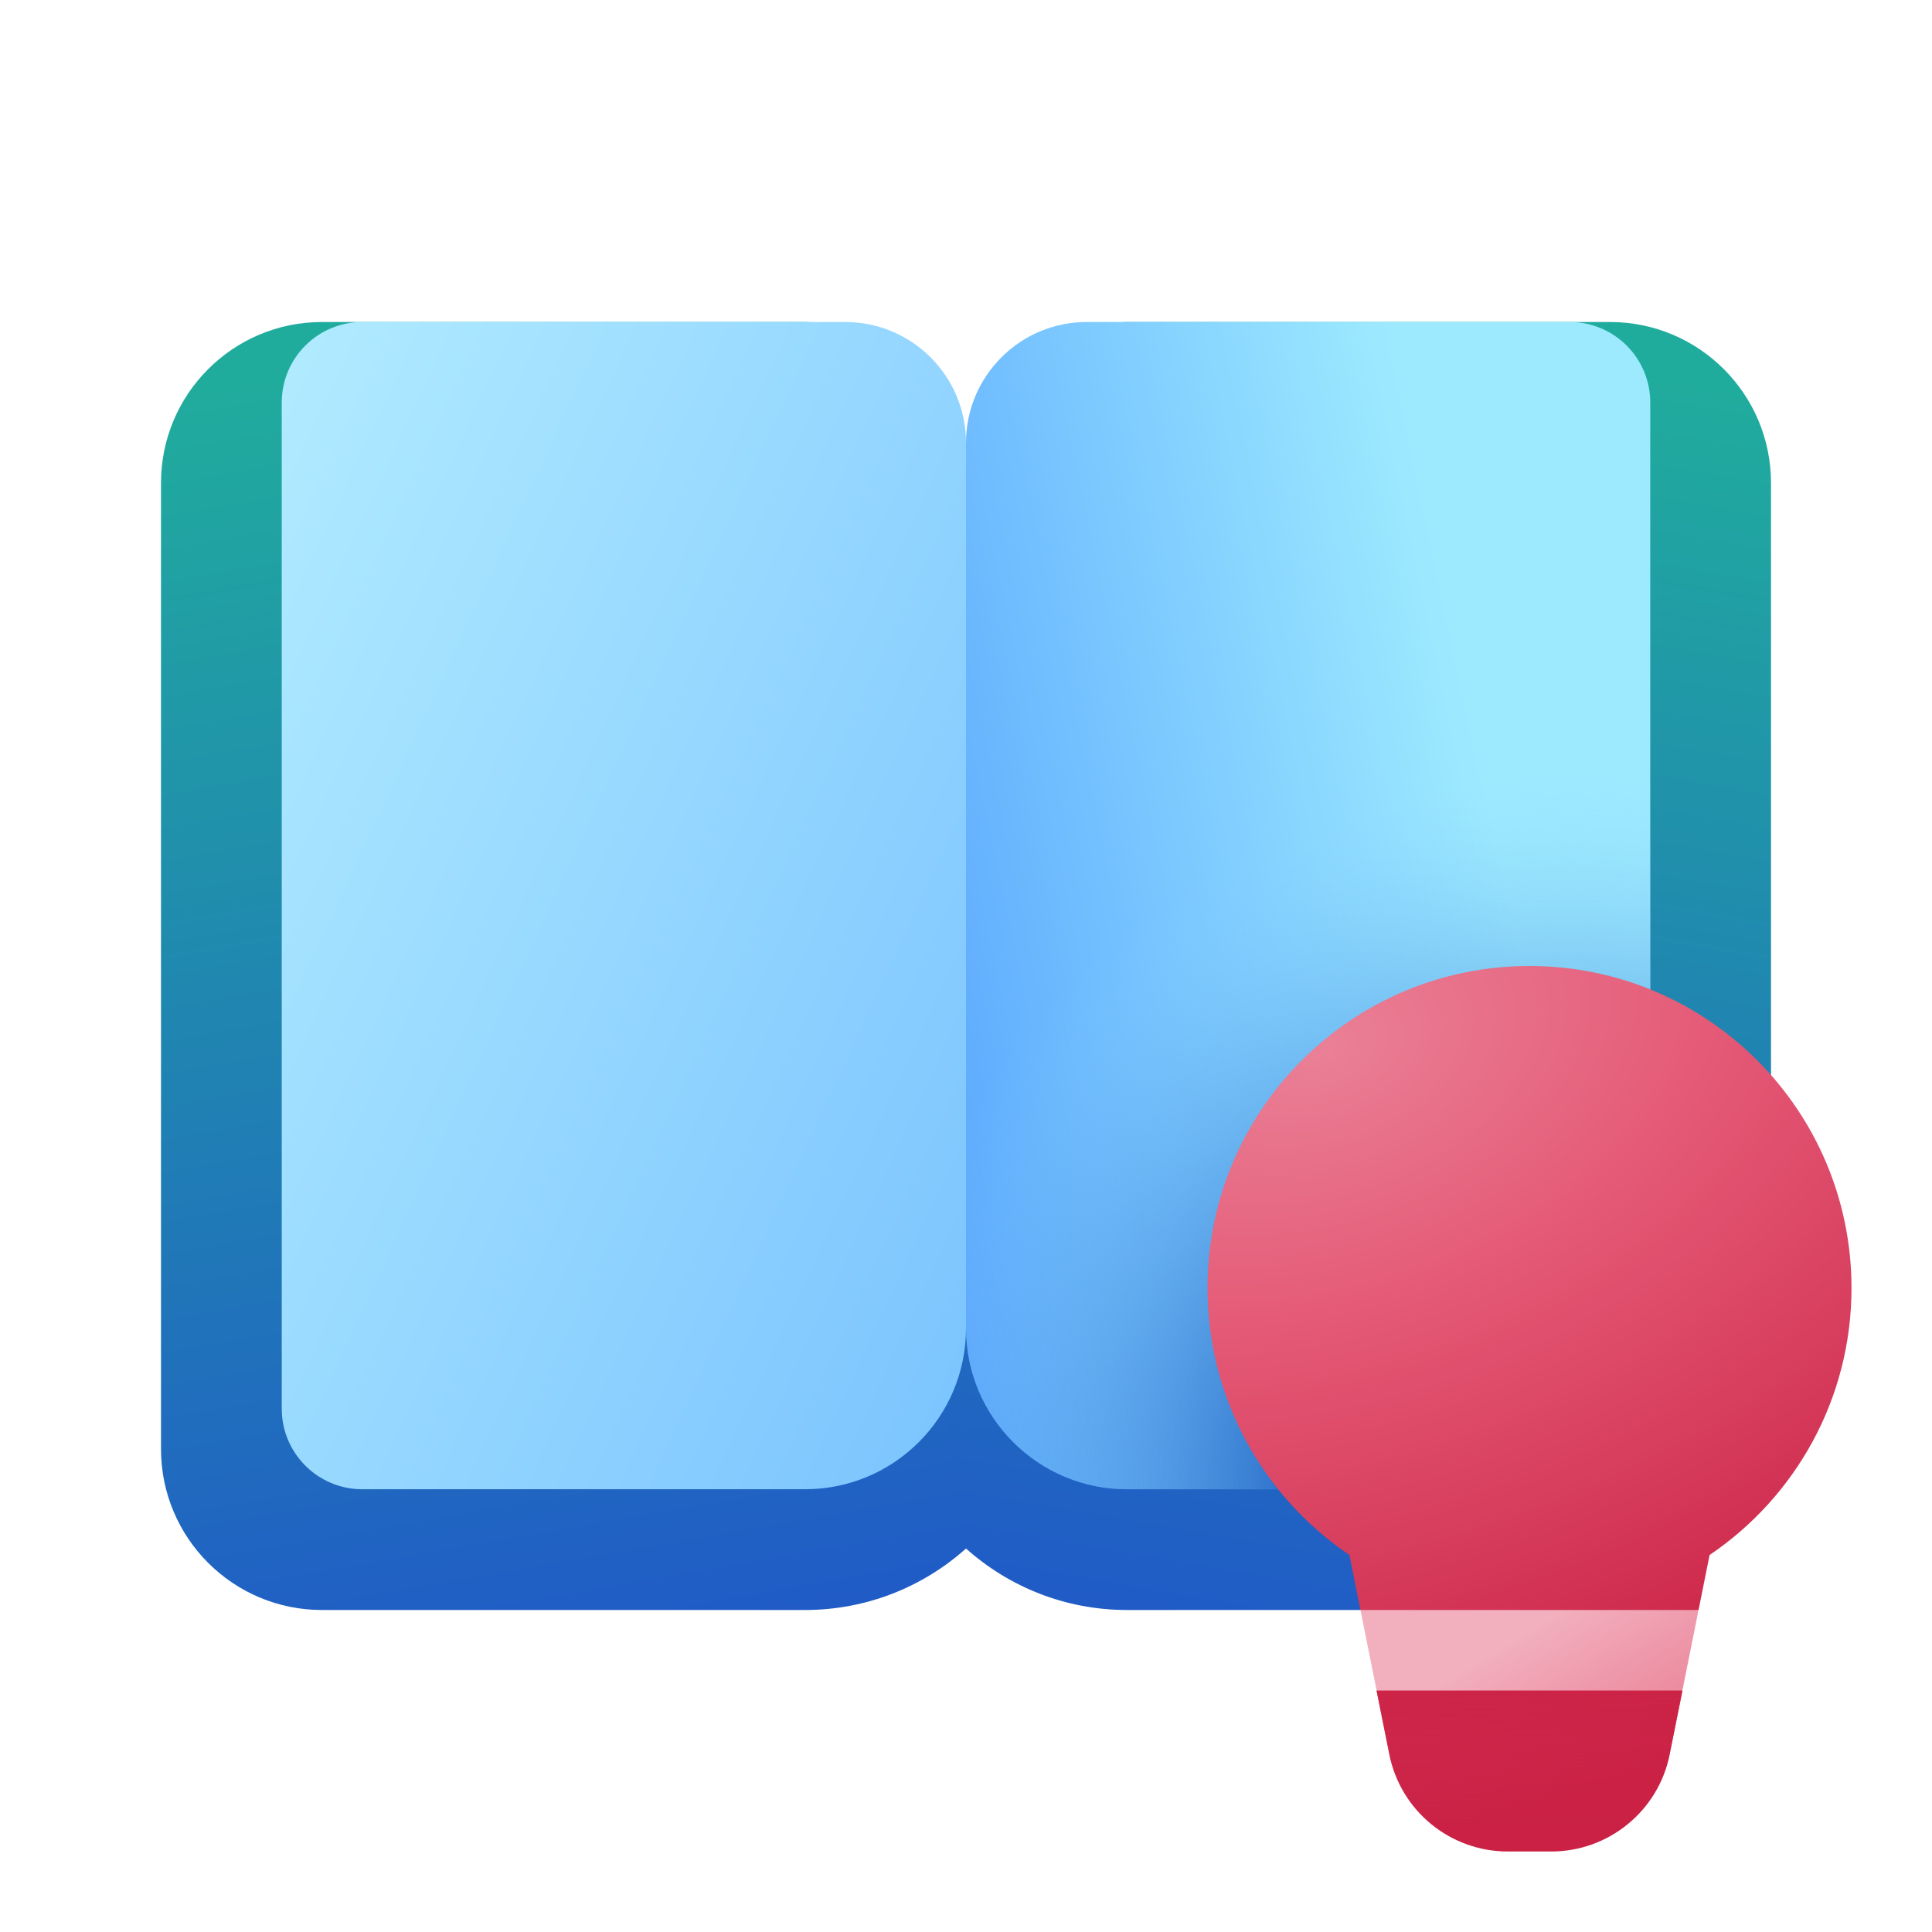
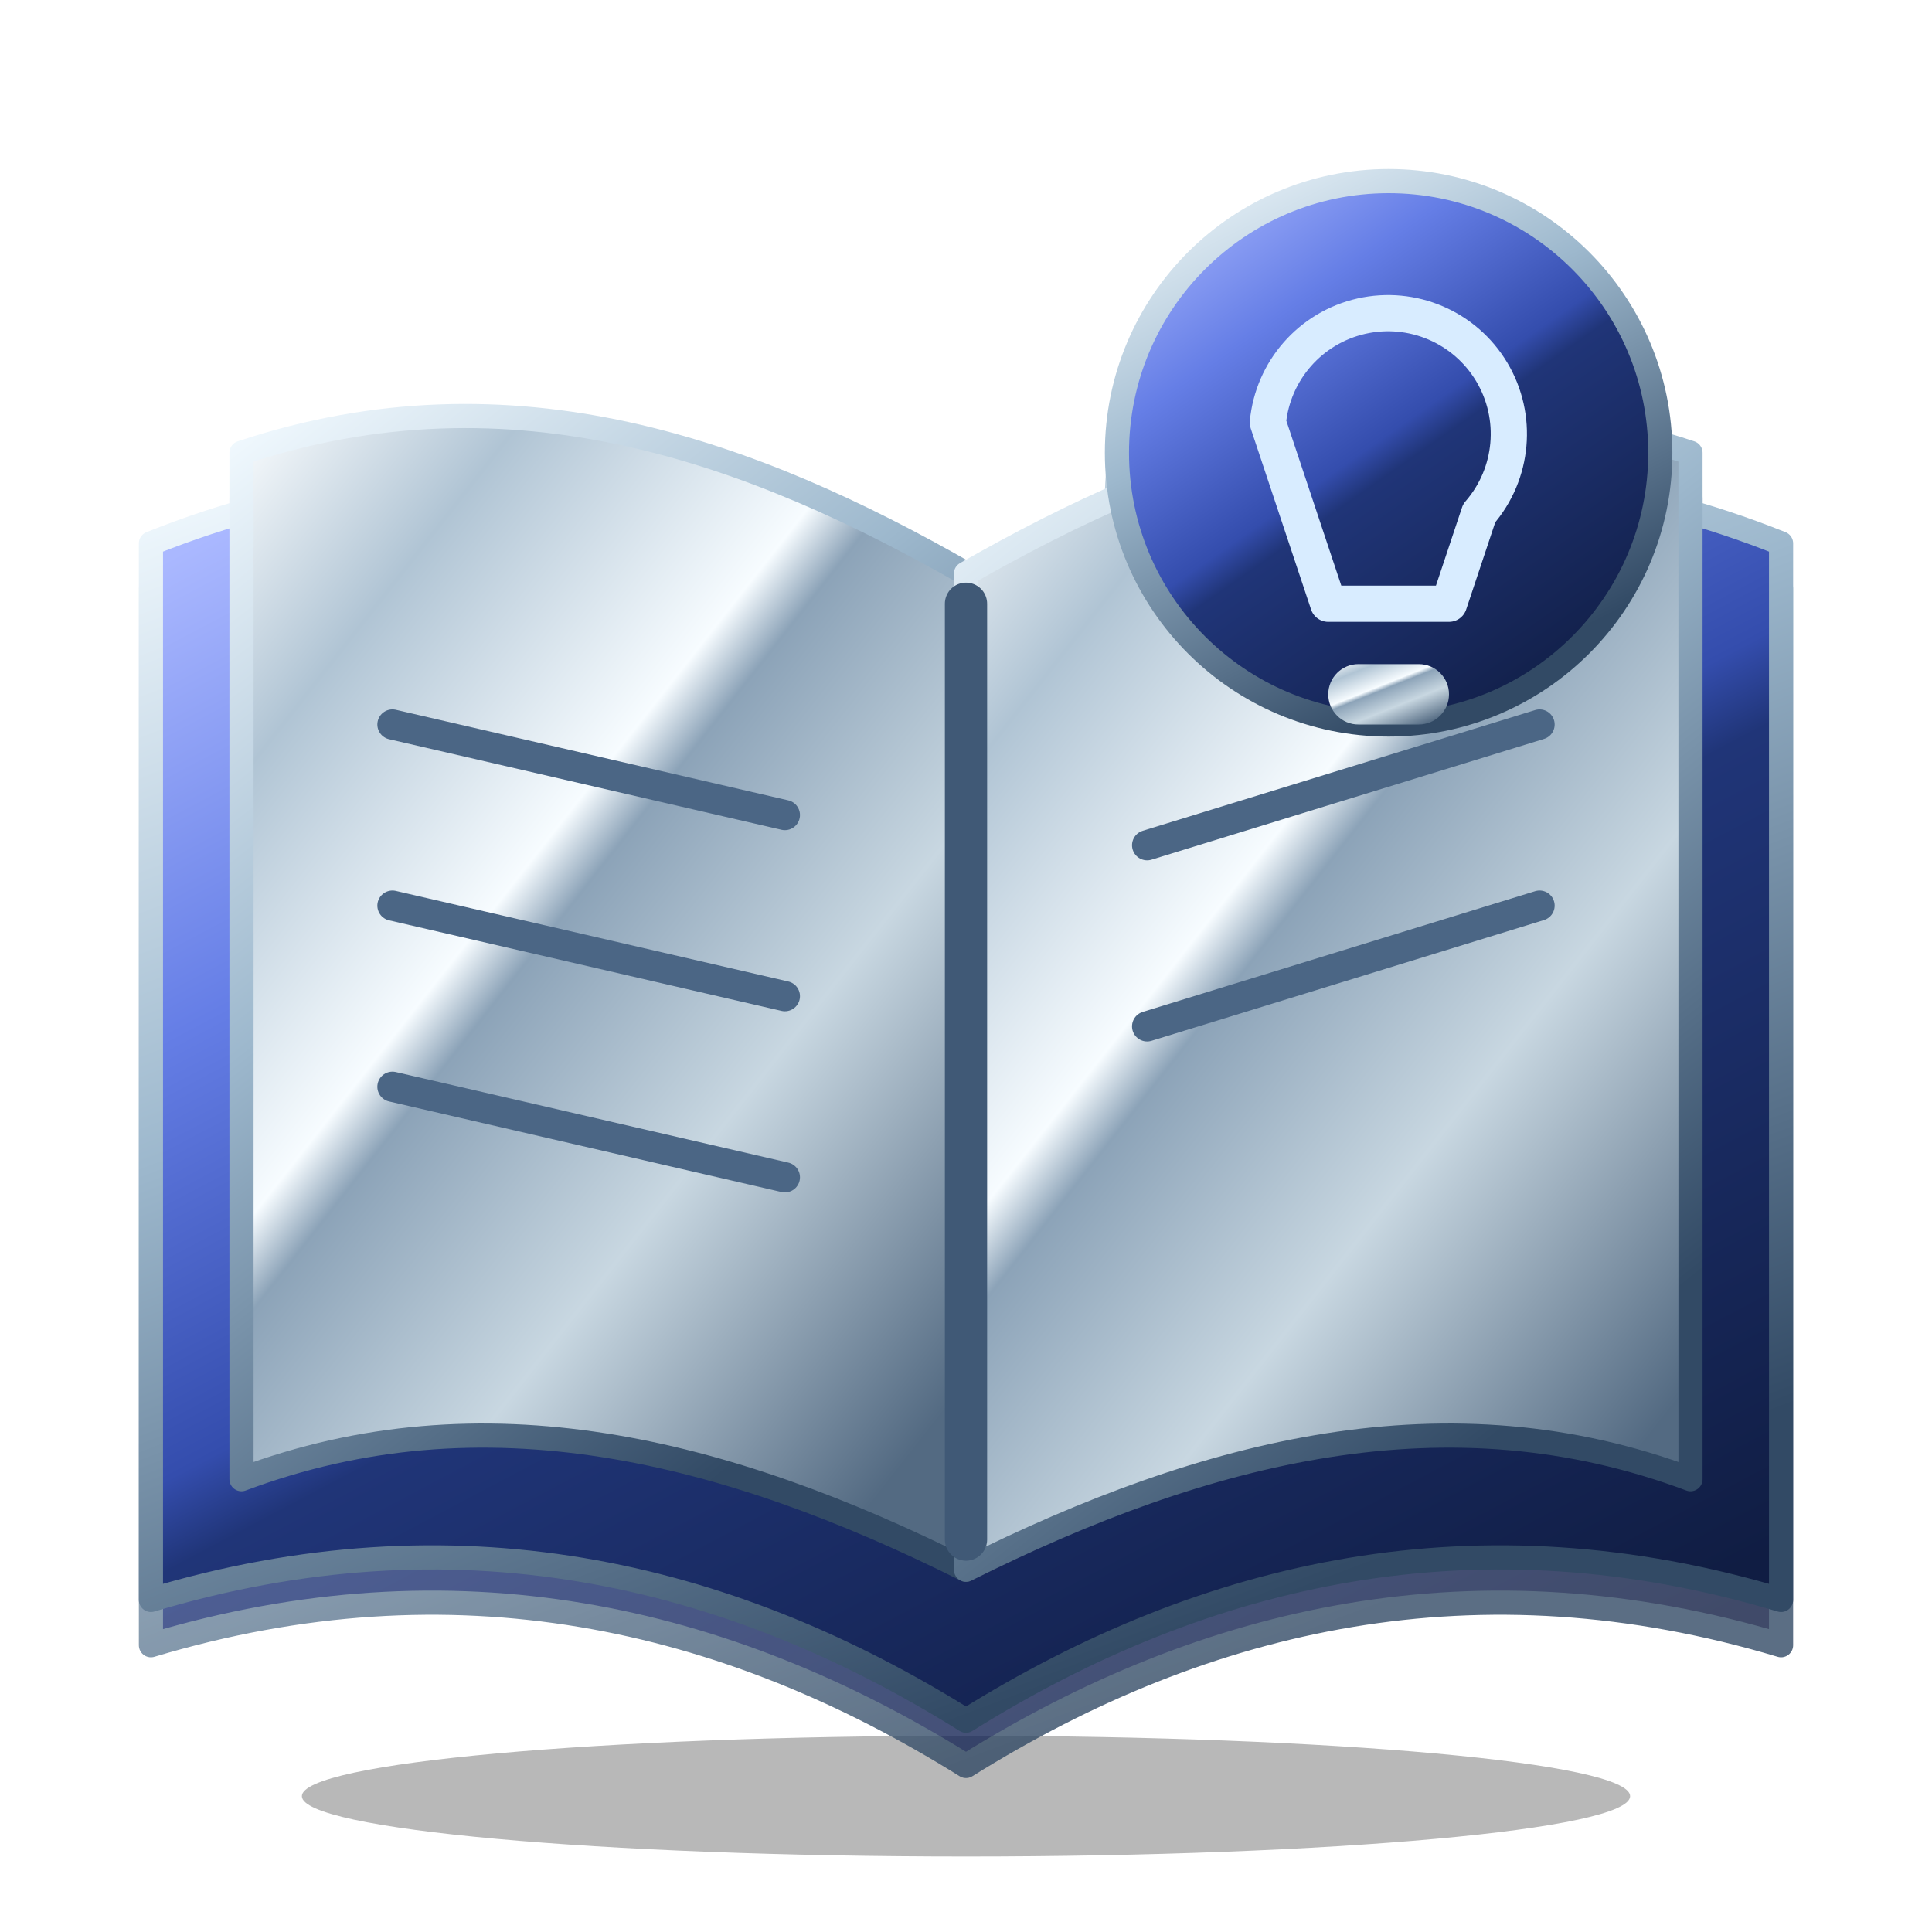
- <svg xmlns="http://www.w3.org/2000/svg" width="24" height="24" viewBox="0 0 24 24" fill="none">
-   <path d="M2 6C2 4.895 2.895 4 4 4H10C10.768 4 12 5 12 6L13 12.5L12 19.236C11.469 19.711 10.768 20 10 20H4C2.895 20 2 19.105 2 18V6Z" fill="url(#paint0_linear_75418_31519)" />
-   <path d="M20 4C21.105 4 22 4.895 22 6V18H19V20H14C13.232 20 12.531 19.711 12 19.236L11 12.5L12 6C12 5 13.232 4 14 4H20Z" fill="url(#paint1_linear_75418_31519)" />
-   <path d="M3.5 5C3.5 4.448 3.948 4 4.5 4H10.5C11.328 4 12 4.672 12 5.5L12.555 11L12 16.5C12 17.605 11.105 18.5 10 18.5H4.5C3.948 18.5 3.5 18.052 3.5 17.5V5Z" fill="url(#paint2_linear_75418_31519)" />
-   <path d="M20.5 5C20.5 4.448 20.052 4 19.5 4H13.5C12.672 4 12 4.672 12 5.5V16.5C12 17.605 12.895 18.5 14 18.5H19.5C20.052 18.5 20.5 18.052 20.5 17.5V5Z" fill="url(#paint3_linear_75418_31519)" />
-   <path d="M20.5 5C20.5 4.448 20.052 4 19.5 4H13.5C12.672 4 12 4.672 12 5.5V16.5C12 17.605 12.895 18.5 14 18.5H19.5C20.052 18.5 20.5 18.052 20.5 17.5V5Z" fill="url(#paint4_radial_75418_31519)" />
-   <path d="M17.1 21L17.259 21.794C17.399 22.495 18.015 23 18.73 23H19.27C19.985 23 20.601 22.495 20.741 21.794L20.9 21L19 20.5L17.1 21Z" fill="url(#paint5_radial_75418_31519)" />
-   <path d="M17.1 21L17.259 21.794C17.399 22.495 18.015 23 18.73 23H19.27C19.985 23 20.601 22.495 20.741 21.794L20.9 21L19 20.5L17.1 21Z" fill="url(#paint6_linear_75418_31519)" />
-   <path d="M23 16C23 17.381 22.3 18.598 21.237 19.317L21.1 20L19 20.5L16.9 20L16.763 19.317C15.7 18.598 15 17.381 15 16C15 13.791 16.791 12 19 12C21.209 12 23 13.791 23 16Z" fill="url(#paint7_radial_75418_31519)" />
-   <path d="M20.899 21H17.101L16.9 20H21.1L20.899 21Z" fill="url(#paint8_linear_75418_31519)" />
+ <svg xmlns="http://www.w3.org/2000/svg" width="64" height="64" viewBox="0 0 64 64">
  <defs>
-     <linearGradient id="paint0_linear_75418_31519" x1="3.875" y1="4.571" x2="7.289" y2="24.157" gradientUnits="userSpaceOnUse">
-       <stop stop-color="#20AC9D" />
-       <stop offset="0.908" stop-color="#2052CB" />
+     <linearGradient id="silver" x1="0" y1="0" x2=".8" y2="1">
+       <stop stop-color="#FCFEFF" />
+       <stop offset=".19" stop-color="#B0C4D4" />
+       <stop offset=".43" stop-color="#F7FCFF" />
+       <stop offset=".48" stop-color="#8CA3B8" />
+       <stop offset=".7" stop-color="#C8D7E1" />
+       <stop offset="1" stop-color="#536A82" />
    </linearGradient>
-     <linearGradient id="paint1_linear_75418_31519" x1="20.125" y1="4.571" x2="16.711" y2="24.157" gradientUnits="userSpaceOnUse">
-       <stop stop-color="#20AC9D" />
-       <stop offset="0.908" stop-color="#2052CB" />
+     <linearGradient id="edge" x2=".5" y2="1">
+       <stop stop-color="#F2FAFF" />
+       <stop offset=".44" stop-color="#9DB8CD" />
+       <stop offset="1" stop-color="#324A65" />
    </linearGradient>
-     <linearGradient id="paint2_linear_75418_31519" x1="2.286" y1="3.442" x2="27.658" y2="15.213" gradientUnits="userSpaceOnUse">
-       <stop stop-color="#B6EFFF" />
-       <stop offset="0.851" stop-color="#58AAFE" />
+     <linearGradient id="blue" x1=".1" y1="0" x2=".8" y2="1">
+       <stop stop-color="#AAB8FF" />
+       <stop offset=".26" stop-color="#657EE6" />
+       <stop offset=".5" stop-color="#344DAD" />
+       <stop offset=".55" stop-color="#203578" />
+       <stop offset="1" stop-color="#101D43" />
    </linearGradient>
-     <linearGradient id="paint3_linear_75418_31519" x1="19.969" y1="4.906" x2="0.231" y2="9.077" gradientUnits="userSpaceOnUse">
-       <stop offset="0.123" stop-color="#9DEAFF" />
-       <stop offset="0.616" stop-color="#4894FE" />
+     <linearGradient id="red" x2=".6" y2="1">
+       <stop stop-color="#FFB9C3" />
+       <stop offset=".26" stop-color="#E9536D" />
+       <stop offset=".52" stop-color="#AE203F" />
+       <stop offset="1" stop-color="#4C1126" />
    </linearGradient>
-     <radialGradient id="paint4_radial_75418_31519" cx="0" cy="0" r="1" gradientUnits="userSpaceOnUse" gradientTransform="translate(19.5 18.5) rotate(-133.363) scale(12.3794)">
-       <stop offset="0.251" stop-color="#2063C3" />
-       <stop offset="0.714" stop-color="#8AD6FF" stop-opacity="0" />
-     </radialGradient>
-     <radialGradient id="paint5_radial_75418_31519" cx="0" cy="0" r="1" gradientUnits="userSpaceOnUse" gradientTransform="translate(16.6181 12.6936) rotate(76.5446) scale(10.0945 13.1122)">
-       <stop stop-color="#EA8096" />
-       <stop offset="0.376" stop-color="#E45875" />
-       <stop offset="1" stop-color="#CA2144" />
-     </radialGradient>
-     <linearGradient id="paint6_linear_75418_31519" x1="19" y1="20.5" x2="19" y2="23" gradientUnits="userSpaceOnUse">
-       <stop stop-color="#CB2145" />
-       <stop offset="1" stop-color="#CB2145" stop-opacity="0" />
+     <linearGradient id="glass" x2="1" y2="1">
+       <stop stop-color="#244C69" />
+       <stop offset=".45" stop-color="#0D2239" />
+       <stop offset=".5" stop-color="#071424" />
+       <stop offset="1" stop-color="#132F48" />
    </linearGradient>
-     <radialGradient id="paint7_radial_75418_31519" cx="0" cy="0" r="1" gradientUnits="userSpaceOnUse" gradientTransform="translate(16.3329 13.0053) rotate(73.3531) scale(9.18138 14.4644)">
-       <stop stop-color="#EA8096" />
-       <stop offset="0.376" stop-color="#E45875" />
-       <stop offset="1" stop-color="#CA2144" />
-     </radialGradient>
-     <linearGradient id="paint8_linear_75418_31519" x1="18.668" y1="20.397" x2="19.672" y2="22.084" gradientUnits="userSpaceOnUse">
-       <stop stop-color="#F2B0BE" />
-       <stop offset="1" stop-color="#EB849A" />
+     <linearGradient id="green" x2=".5" y2="1">
+       <stop stop-color="#AEEDD9" />
+       <stop offset=".5" stop-color="#399E85" />
+       <stop offset="1" stop-color="#123E38" />
+     </linearGradient>
+     <linearGradient id="amber" x2=".5" y2="1">
+       <stop stop-color="#FFF3C7" />
+       <stop offset=".4" stop-color="#D7A34A" />
+       <stop offset="1" stop-color="#75511D" />
    </linearGradient>
  </defs>
+   <ellipse cx="32" cy="59.5" rx="22" ry="2" fill="#000" opacity=".28" />
+   <g transform="translate(0 1.5)" opacity=".8">
+     <path d="M5 18C15 14 24 16 32 21 40 16 49 14 59 18V53C49 50 40 52 32 57 24 52 15 50 5 53Z" fill="url(#blue)" stroke="url(#edge)" stroke-width="0.8" stroke-linejoin="round" />
+     <path d="M8 15C17 12 25 15 32 19V52C24 48 16 46 8 49Z" fill="url(#silver)" stroke="url(#edge)" stroke-width="0.8" stroke-linejoin="round" />
+     <path d="M32 19C39 15 47 12 56 15V49C48 46 40 48 32 52Z" fill="url(#silver)" stroke="url(#edge)" stroke-width="0.8" stroke-linejoin="round" />
+     <path d="M32 20v31" fill="none" stroke="#405976" stroke-width="1.4" opacity="1" stroke-linecap="round" stroke-linejoin="round" />
+     <path d="M13 24l13 3m-13 3 13 3m-13 3 13 3M38 28l13-4m-13 10 13-4" fill="none" stroke="#4B6685" stroke-width="1" opacity="1" stroke-linecap="round" stroke-linejoin="round" />
+     <circle cx="46" cy="15" r="9" fill="url(#blue)" stroke="url(#edge)" stroke-width="0.8" />
+     <path d="M42 14a4 4 0 1 1 7 3l-1 3h-4l-1-3z" fill="none" stroke="#D8ECFF" stroke-width="1.2" opacity="1" stroke-linecap="round" stroke-linejoin="round" />
+     <rect x="44" y="22" width="4" height="2" rx="1" fill="url(#silver)" stroke="url(#edge)" stroke-width="0" />
+   </g>
+   <g>
+     <path d="M5 18C15 14 24 16 32 21 40 16 49 14 59 18V53C49 50 40 52 32 57 24 52 15 50 5 53Z" fill="url(#blue)" stroke="url(#edge)" stroke-width="0.8" stroke-linejoin="round" />
+     <path d="M8 15C17 12 25 15 32 19V52C24 48 16 46 8 49Z" fill="url(#silver)" stroke="url(#edge)" stroke-width="0.8" stroke-linejoin="round" />
+     <path d="M32 19C39 15 47 12 56 15V49C48 46 40 48 32 52Z" fill="url(#silver)" stroke="url(#edge)" stroke-width="0.8" stroke-linejoin="round" />
+     <path d="M32 20v31" fill="none" stroke="#405976" stroke-width="1.4" opacity="1" stroke-linecap="round" stroke-linejoin="round" />
+     <path d="M13 24l13 3m-13 3 13 3m-13 3 13 3M38 28l13-4m-13 10 13-4" fill="none" stroke="#4B6685" stroke-width="1" opacity="1" stroke-linecap="round" stroke-linejoin="round" />
+     <circle cx="46" cy="15" r="9" fill="url(#blue)" stroke="url(#edge)" stroke-width="0.8" />
+     <path d="M42 14a4 4 0 1 1 7 3l-1 3h-4l-1-3z" fill="none" stroke="#D8ECFF" stroke-width="1.2" opacity="1" stroke-linecap="round" stroke-linejoin="round" />
+     <rect x="44" y="22" width="4" height="2" rx="1" fill="url(#silver)" stroke="url(#edge)" stroke-width="0" />
+   </g>
</svg>
